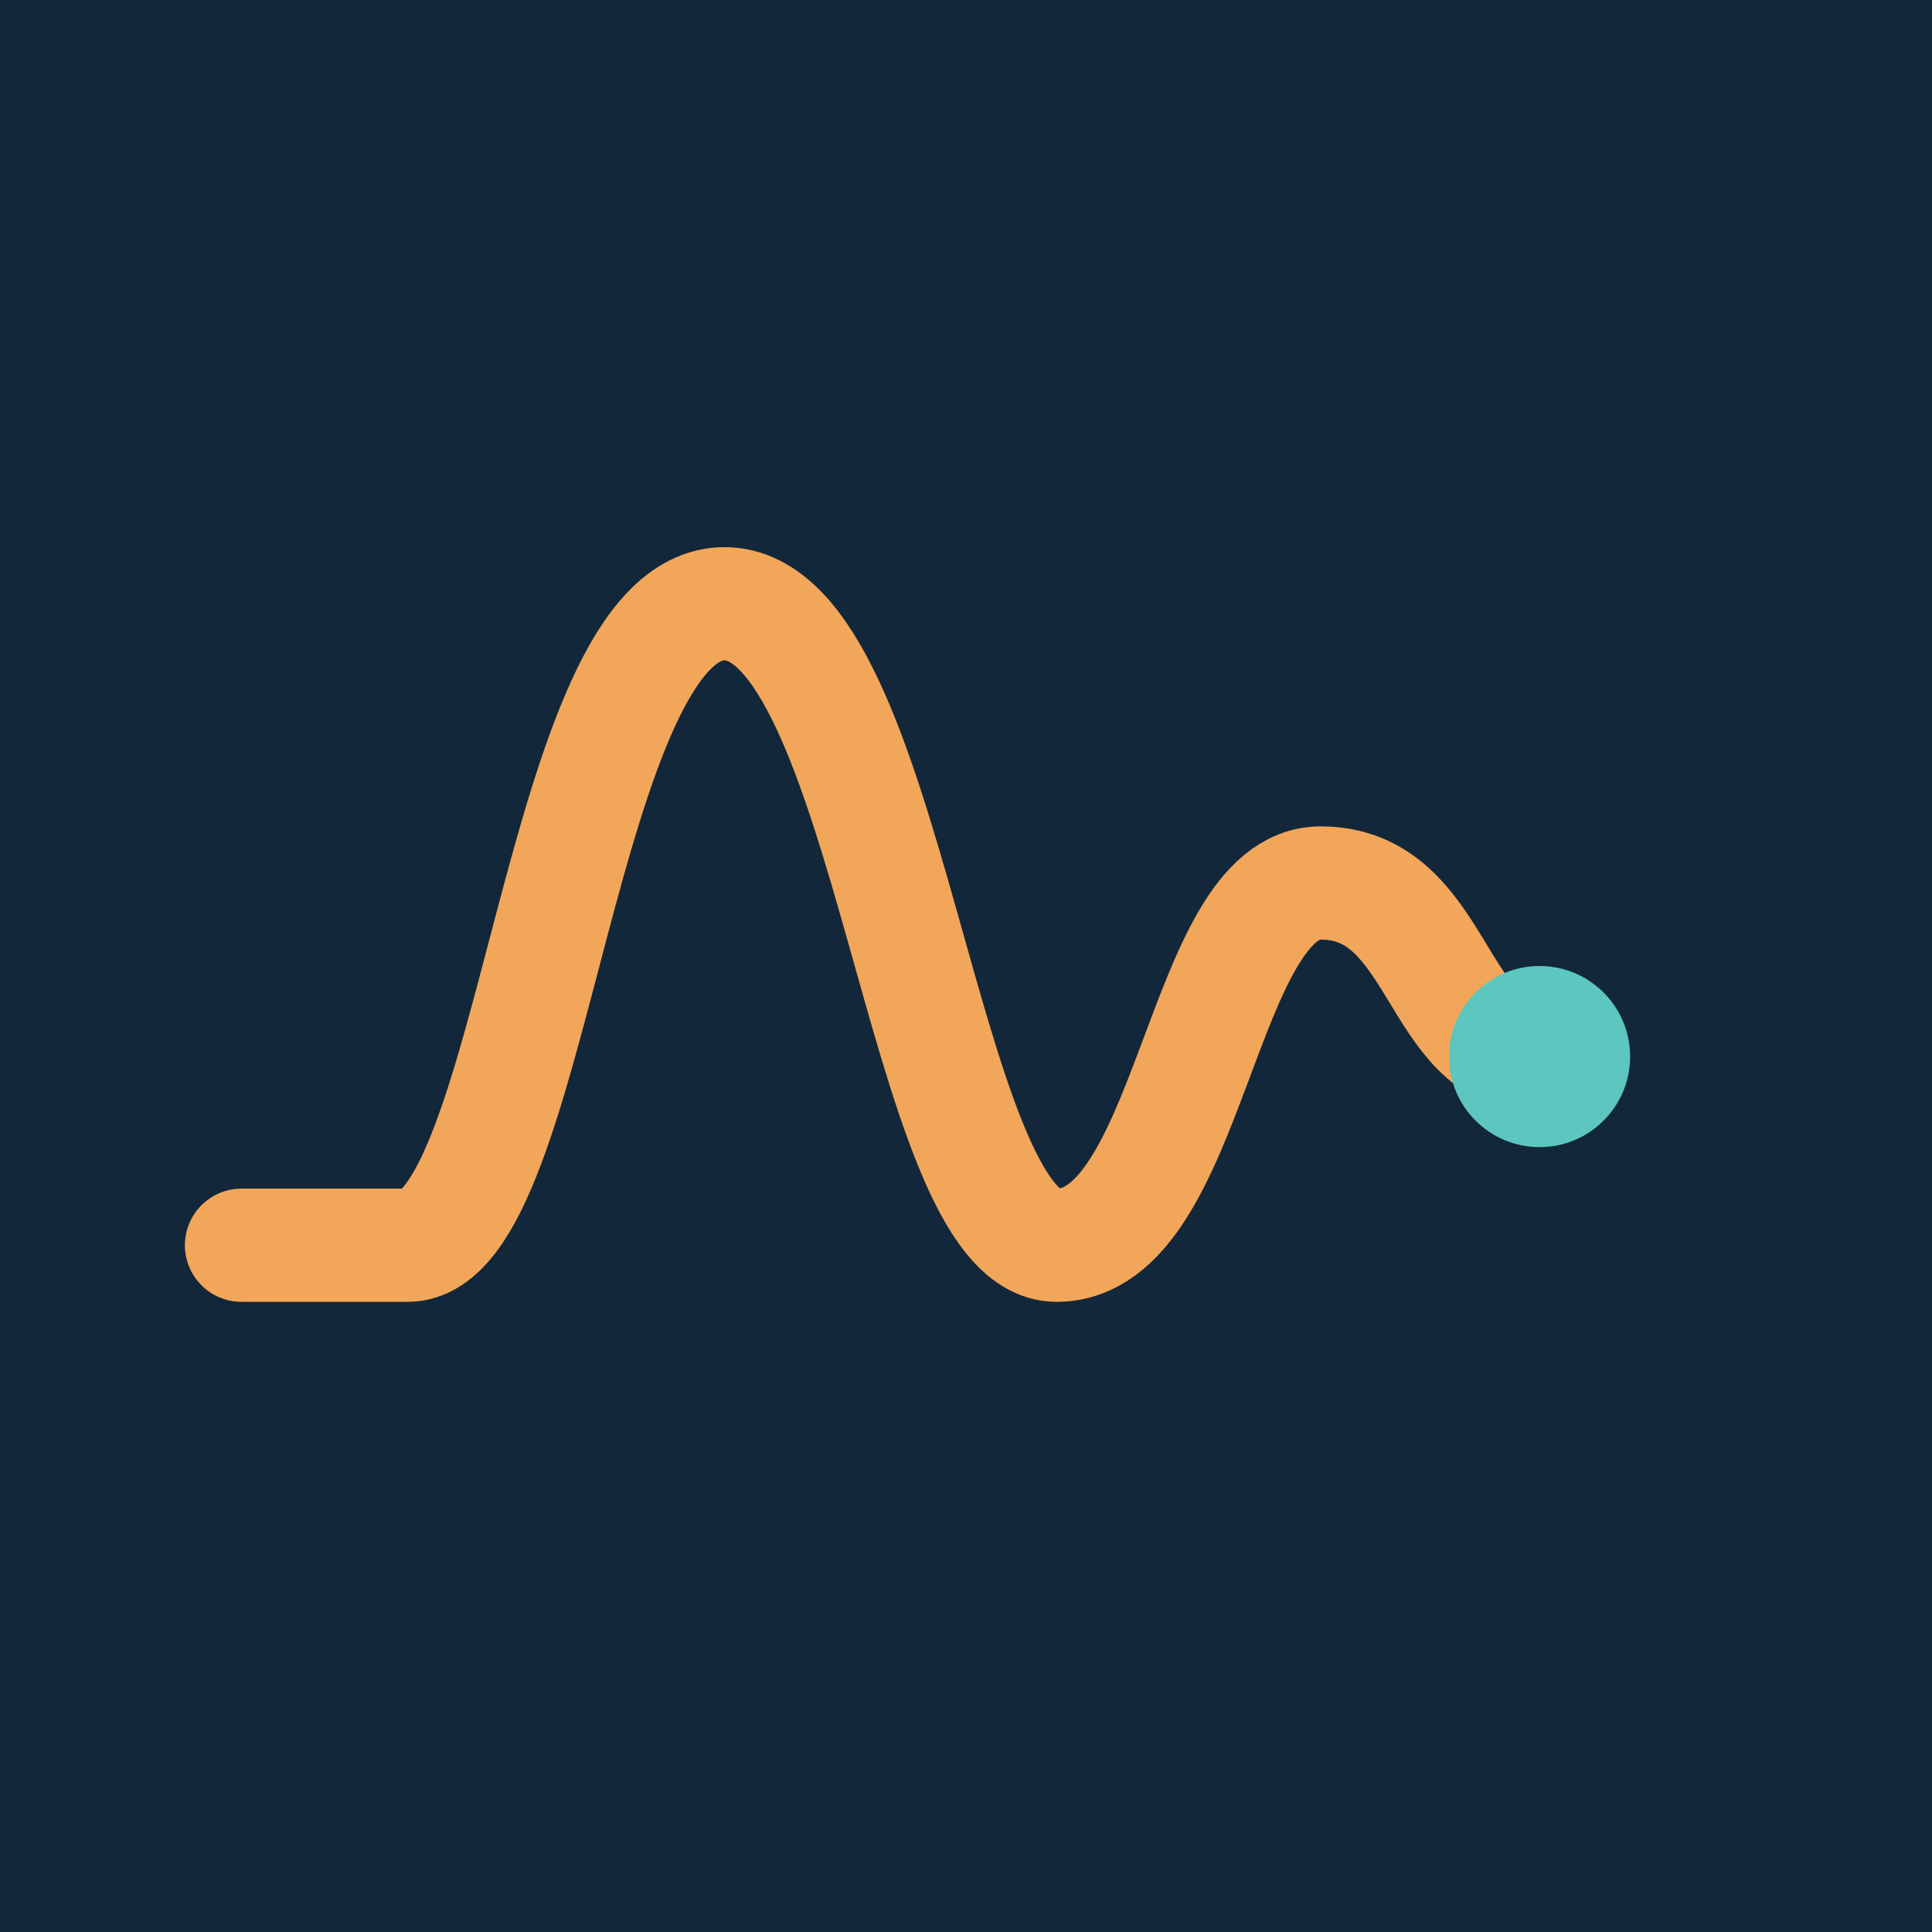
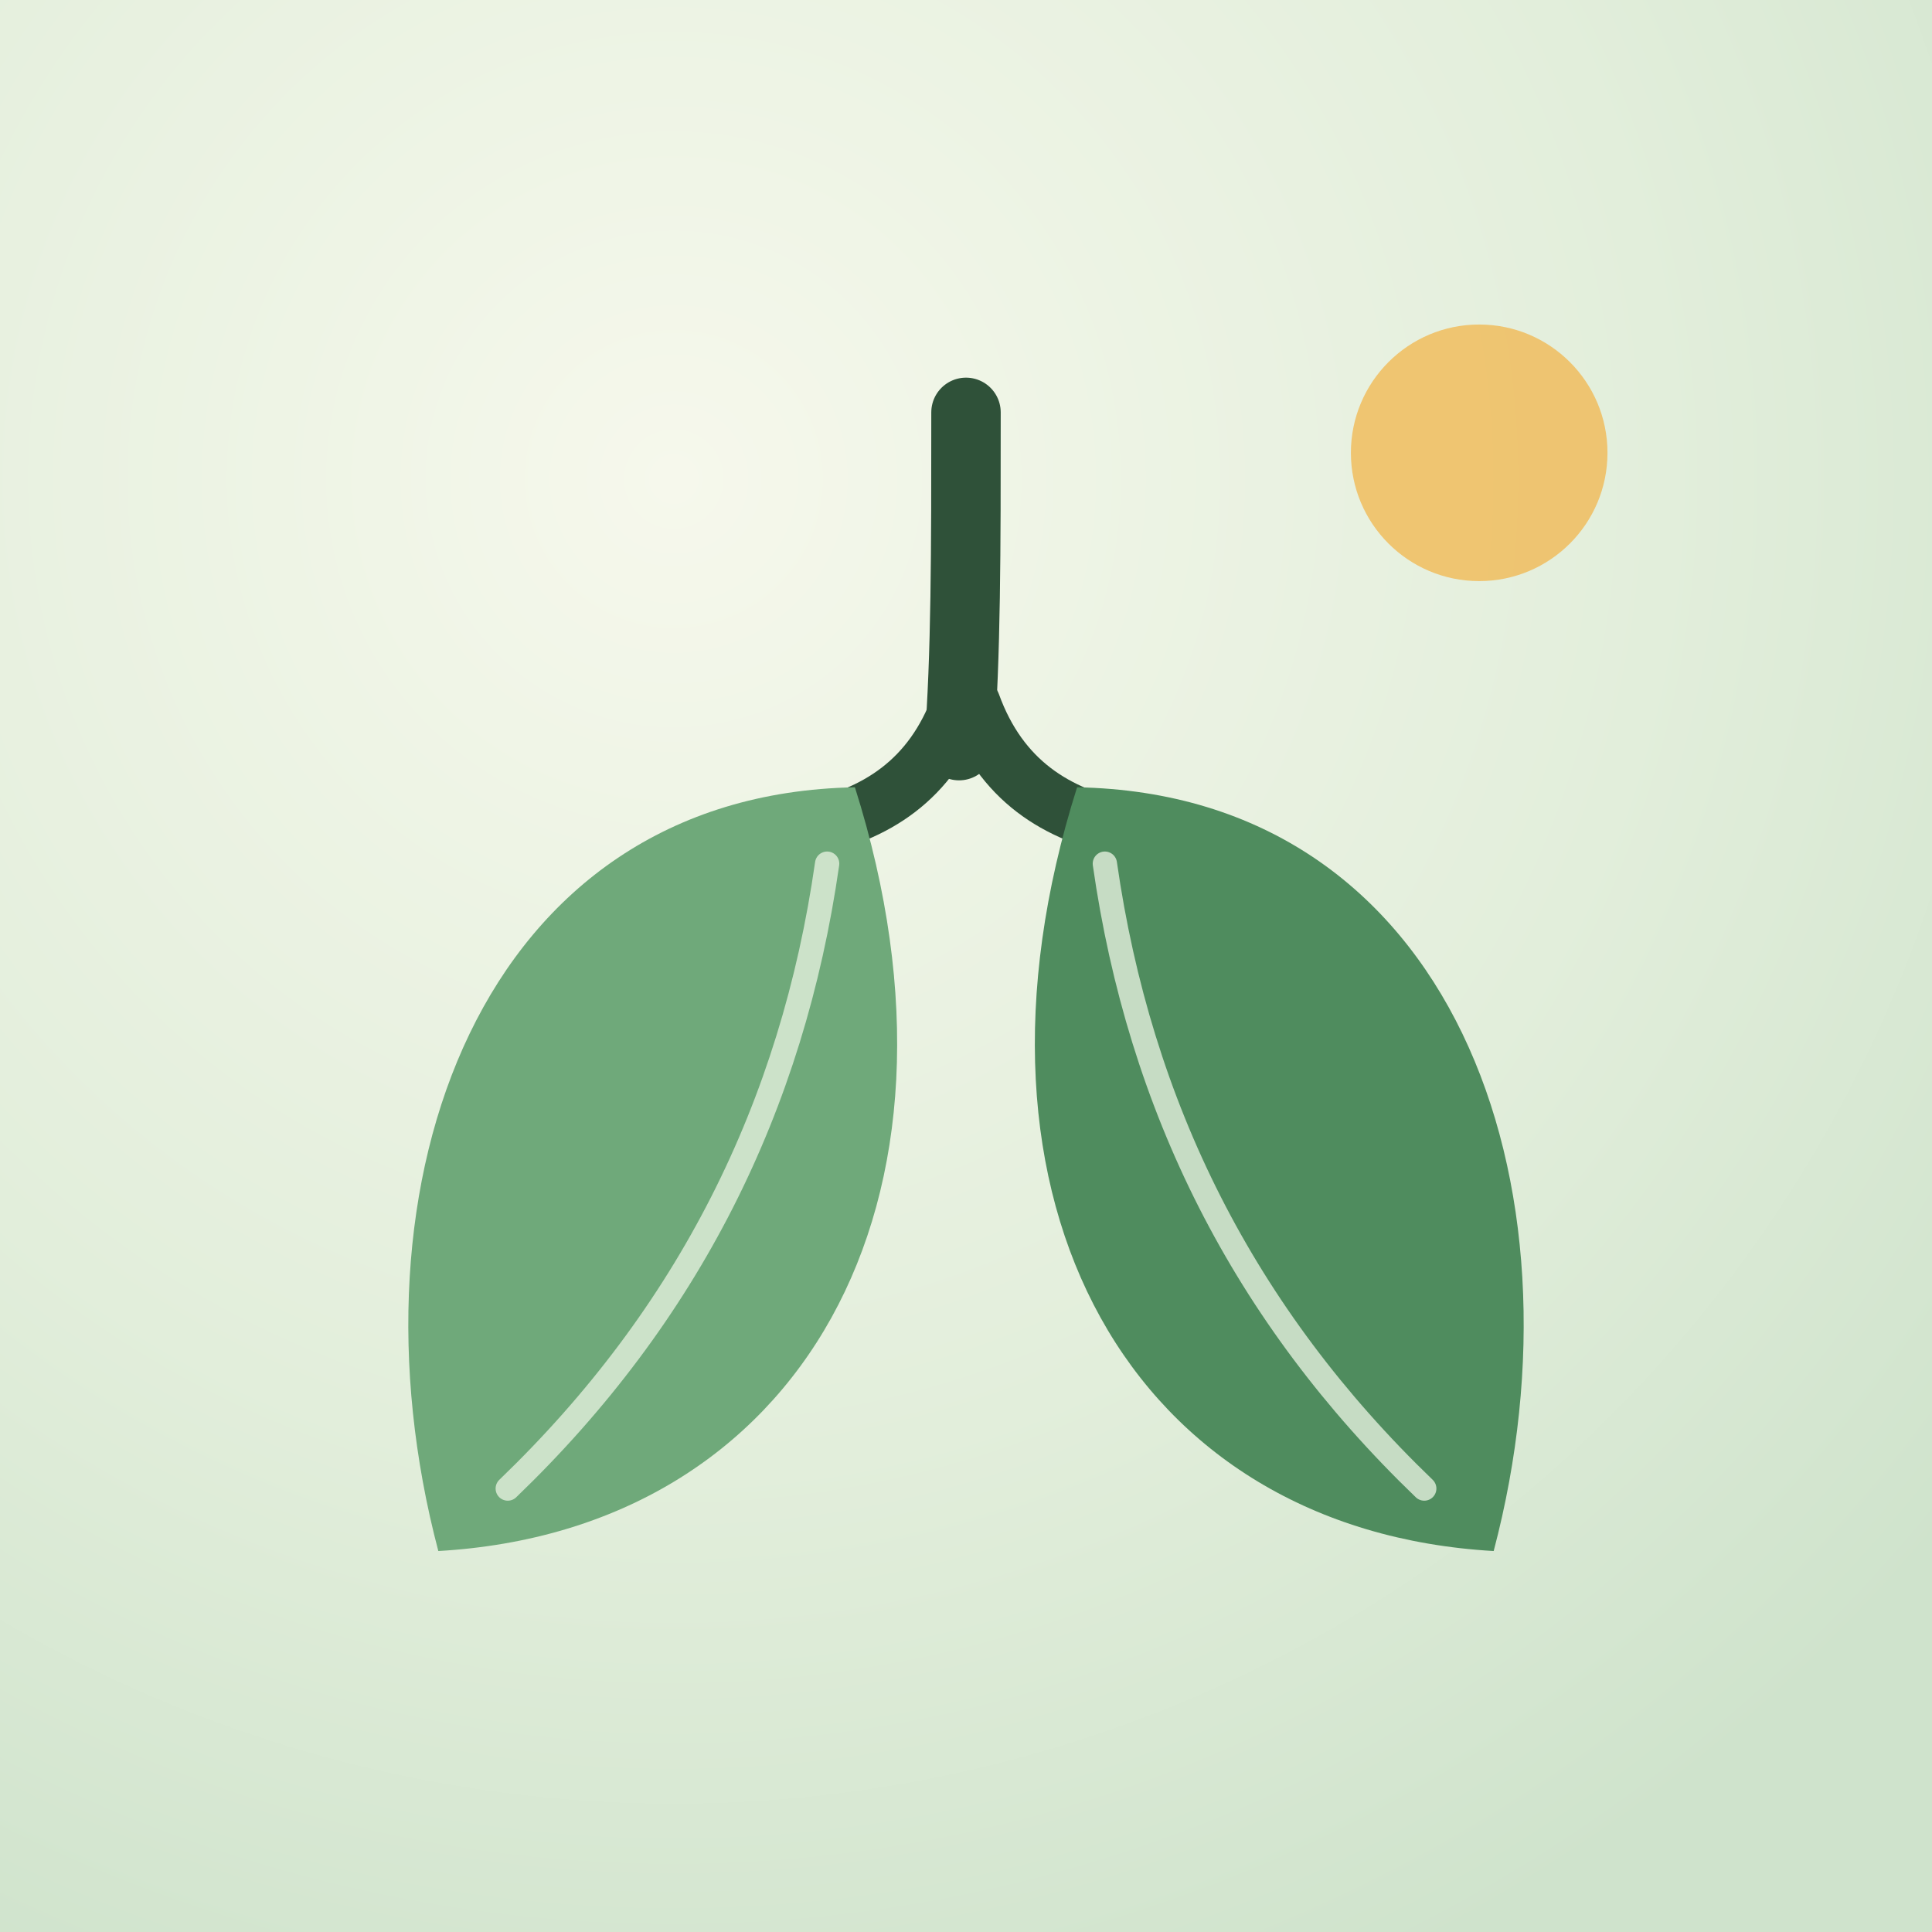
<svg xmlns="http://www.w3.org/2000/svg" viewBox="0 0 512 512">
-   <rect width="512" height="512" fill="#12283A" />
-   <path d="M64 330h44c34 0 40-170 84-170s52 170 88 170 38-96 70-96 30 46 58 46" fill="none" stroke="#F2A65A" stroke-width="30" stroke-linecap="round" stroke-linejoin="round" />
-   <circle cx="408" cy="280" r="24" fill="#5CC6BF" />
+   <defs>
+     <radialGradient id="g" cx="35%" cy="25%" r="85%">
+       <stop offset="0" stop-color="#F6F8EC" />
+       <stop offset=".6" stop-color="#E2EEDB" />
+       <stop offset="1" stop-color="#CFE3CC" />
+     </radialGradient>
+   </defs>
+   <rect width="512" height="512" fill="url(#g)" />
+   <circle cx="392" cy="120" r="34" fill="#F0C065" opacity=".9" />
+   <g transform="translate(256 262) scale(.92) translate(-256 -262)">
+     <path d="M256 96c0 40 0 70-2 96" fill="none" stroke="#2F5139" stroke-width="20" stroke-linecap="round" />
+     <path d="M254 180c-8 22-24 32-44 36M258 180c8 22 24 32 44 36" fill="none" stroke="#2F5139" stroke-width="16" stroke-linecap="round" />
+     <path d="M224 204C116 206 76 318 104 424c104-6 158-100 120-220z" fill="#6FA97A" />
+     <path d="M288 204c108 2 148 114 120 220-104-6-158-100-120-220z" fill="#4F8C5E" />
+     <path d="M216 226c-10 70-40 130-92 180M296 226c10 70 40 130 92 180" fill="none" stroke="#E3F0DD" stroke-width="7" stroke-linecap="round" opacity=".8" />
+   </g>
</svg>
